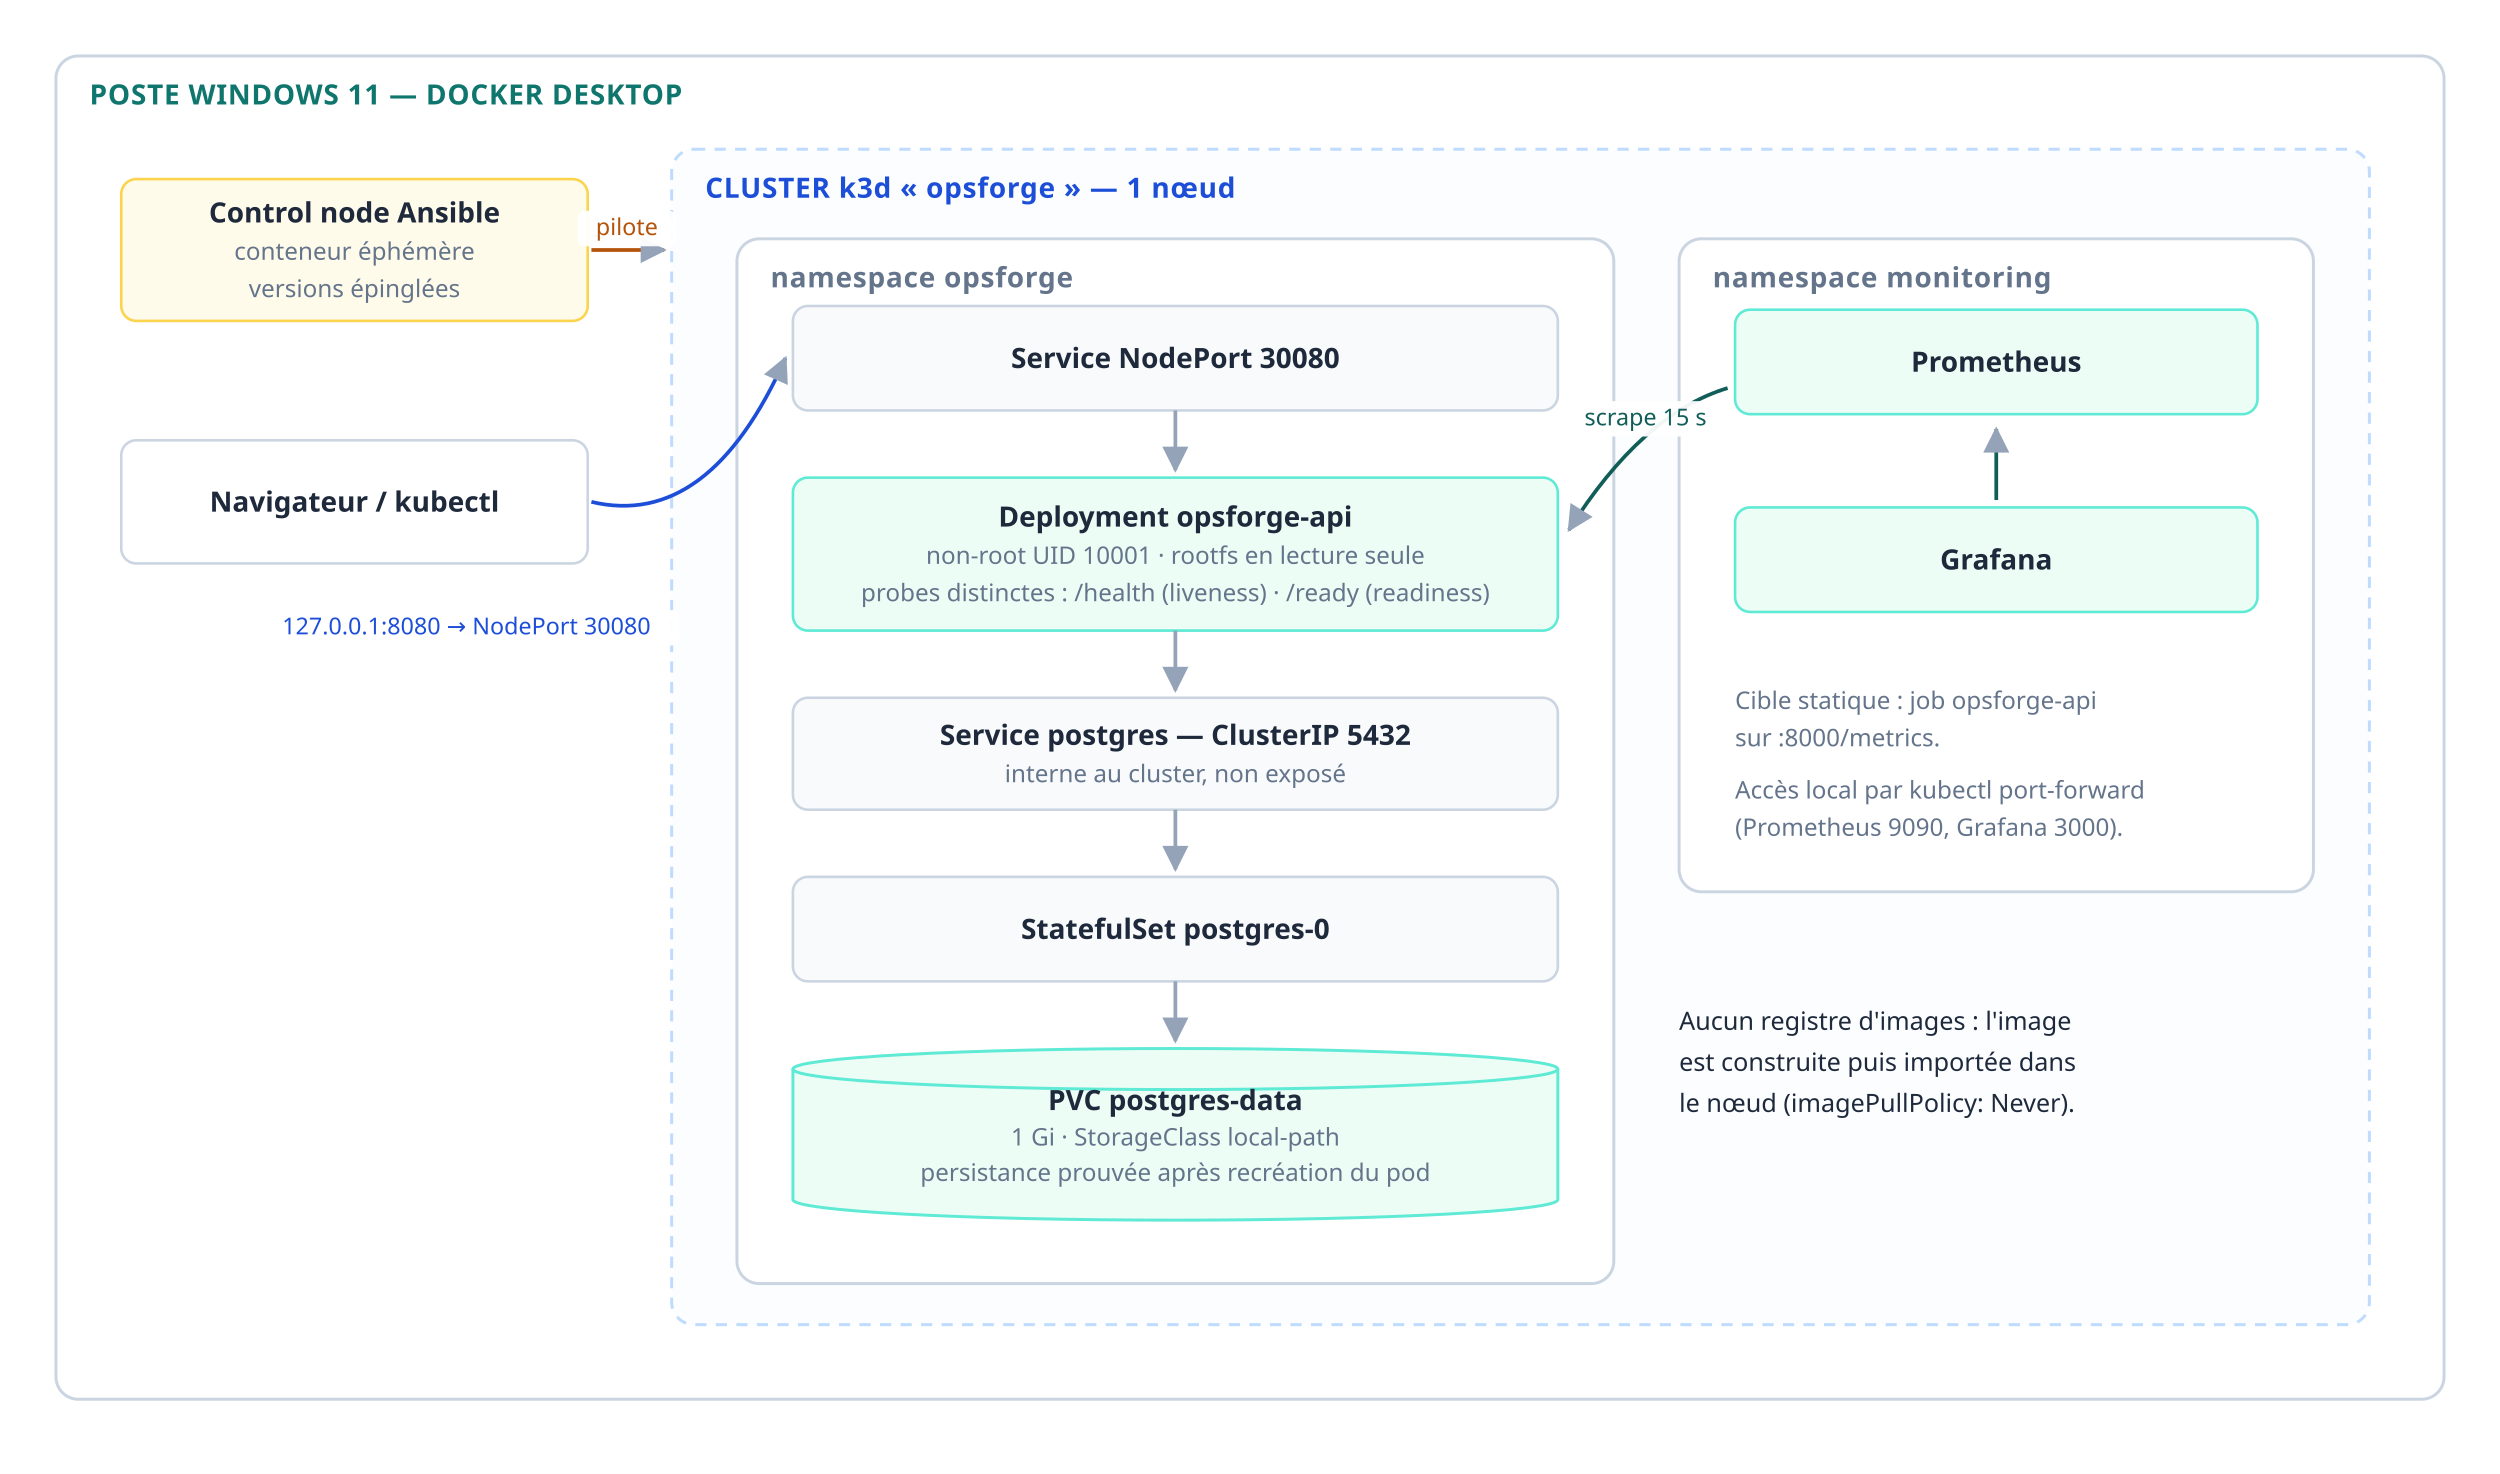
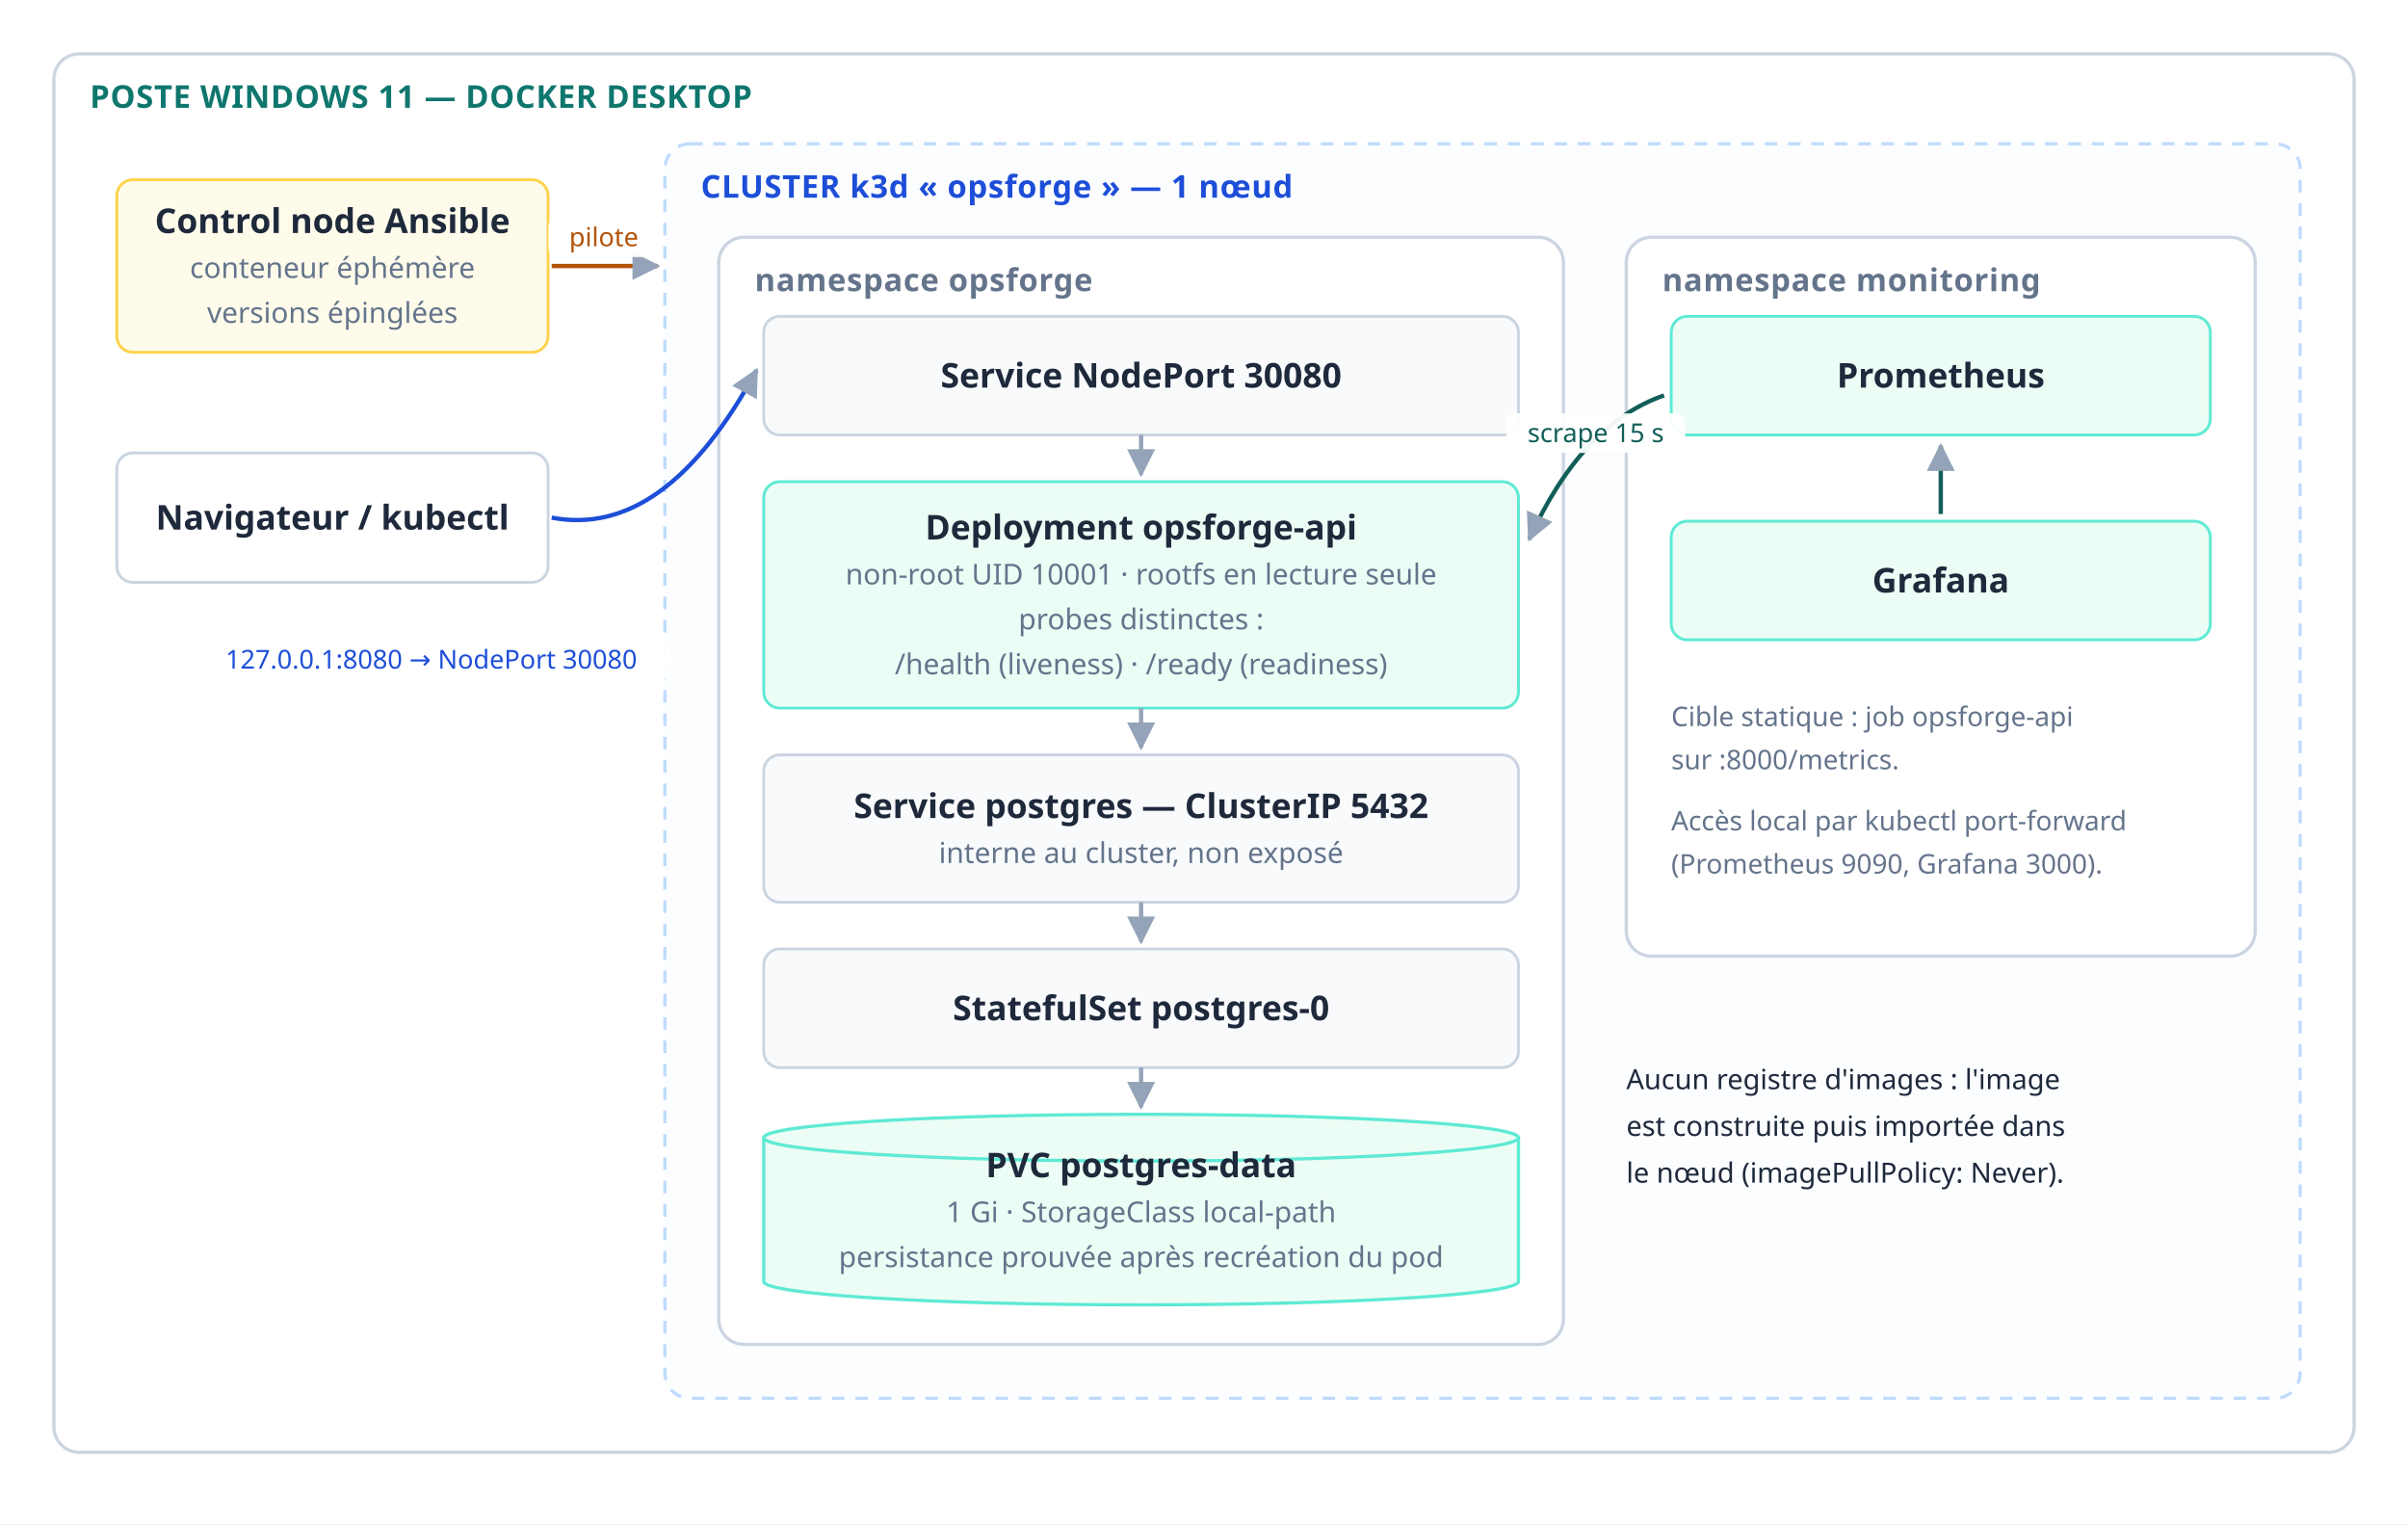
- <svg xmlns="http://www.w3.org/2000/svg" width="1340" height="790" viewBox="0 0 1340 790">
-   <rect width="1340" height="790" fill="#ffffff" />
+ <svg xmlns="http://www.w3.org/2000/svg" width="1340" height="848" viewBox="0 0 1340 848">
+   <rect width="1340" height="848" fill="#ffffff" />
  <defs>
-     <marker id="ah" viewBox="0 0 10 10" refX="9" refY="5" markerWidth="7" markerHeight="7" orient="auto-start-reverse">
+     <marker id="ah" viewBox="0 0 10 10" refX="9" refY="5" markerWidth="6.5" markerHeight="6.5" orient="auto-start-reverse">
      <path d="M 0 0 L 10 5 L 0 10 z" fill="#94a3b8" />
    </marker>
  </defs>
-   <rect x="30" y="30" width="1280" height="720" rx="12" fill="#ffffff" stroke="#cbd5e1" stroke-width="1.6" />
-   <text x="48" y="56" font-family="Segoe UI, Calibri, sans-serif" font-size="15" font-weight="700" fill="#0f766e" letter-spacing="0.4">POSTE WINDOWS 11 — DOCKER DESKTOP</text>
-   <rect x="65" y="96" width="250" height="76" rx="8" fill="#fffbeb" stroke="#fcd34d" stroke-width="1.4" />
-   <text x="190.0" y="119.25" font-family="Segoe UI, Calibri, sans-serif" font-size="15" font-weight="600" fill="#1e293b" text-anchor="middle">Control node Ansible</text>
-   <text x="190.0" y="139.25" font-family="Segoe UI, Calibri, sans-serif" font-size="13" font-weight="400" fill="#64748b" text-anchor="middle">conteneur éphémère</text>
-   <text x="190.0" y="159.25" font-family="Segoe UI, Calibri, sans-serif" font-size="13" font-weight="400" fill="#64748b" text-anchor="middle">versions épinglées</text>
-   <rect x="65" y="236" width="250" height="66" rx="8" fill="#ffffff" stroke="#cbd5e1" stroke-width="1.4" />
-   <text x="190.0" y="274.25" font-family="Segoe UI, Calibri, sans-serif" font-size="15" font-weight="600" fill="#1e293b" text-anchor="middle">Navigateur / kubectl</text>
-   <rect x="360" y="80" width="910" height="630" rx="12" fill="#fbfdff" stroke="#bfdbfe" stroke-width="1.6" stroke-dasharray="6 5" />
-   <text x="378" y="106" font-family="Segoe UI, Calibri, sans-serif" font-size="15" font-weight="700" fill="#1d4ed8" letter-spacing="0.4">CLUSTER k3d « opsforge » — 1 nœud</text>
-   <line x1="317" y1="134" x2="356" y2="134" stroke="#b45309" stroke-width="2" marker-end="url(#ah)" />
-   <rect x="309.5" y="113" width="53.0" height="19" rx="4" fill="#ffffff" opacity="0.94" />
-   <text x="336" y="126" font-family="Segoe UI, Calibri, sans-serif" font-size="12.5" fill="#b45309" text-anchor="middle">pilote</text>
-   <rect x="395" y="128" width="470" height="560" rx="12" fill="#ffffff" stroke="#cbd5e1" stroke-width="1.6" />
-   <text x="413" y="154" font-family="Segoe UI, Calibri, sans-serif" font-size="15" font-weight="700" fill="#64748b" letter-spacing="0.4">namespace  opsforge</text>
-   <rect x="425" y="164" width="410" height="56" rx="8" fill="#f8fafc" stroke="#cbd5e1" stroke-width="1.4" />
-   <text x="630.0" y="197.25" font-family="Segoe UI, Calibri, sans-serif" font-size="15" font-weight="600" fill="#1e293b" text-anchor="middle">Service NodePort 30080</text>
-   <rect x="425" y="256" width="410" height="82" rx="8" fill="#ecfdf5" stroke="#5eead4" stroke-width="1.4" />
-   <text x="630.0" y="282.25" font-family="Segoe UI, Calibri, sans-serif" font-size="15" font-weight="600" fill="#1e293b" text-anchor="middle">Deployment  opsforge-api</text>
-   <text x="630.0" y="302.25" font-family="Segoe UI, Calibri, sans-serif" font-size="13" font-weight="400" fill="#64748b" text-anchor="middle">non-root UID 10001 · rootfs en lecture seule</text>
-   <text x="630.0" y="322.25" font-family="Segoe UI, Calibri, sans-serif" font-size="13" font-weight="400" fill="#64748b" text-anchor="middle">probes distinctes : /health (liveness) · /ready (readiness)</text>
-   <rect x="425" y="374" width="410" height="60" rx="8" fill="#f8fafc" stroke="#cbd5e1" stroke-width="1.4" />
-   <text x="630.0" y="399.25" font-family="Segoe UI, Calibri, sans-serif" font-size="15" font-weight="600" fill="#1e293b" text-anchor="middle">Service postgres — ClusterIP 5432</text>
-   <text x="630.0" y="419.25" font-family="Segoe UI, Calibri, sans-serif" font-size="13" font-weight="400" fill="#64748b" text-anchor="middle">interne au cluster, non exposé</text>
-   <rect x="425" y="470" width="410" height="56" rx="8" fill="#f8fafc" stroke="#cbd5e1" stroke-width="1.4" />
-   <text x="630.0" y="503.25" font-family="Segoe UI, Calibri, sans-serif" font-size="15" font-weight="600" fill="#1e293b" text-anchor="middle">StatefulSet  postgres-0</text>
-   <path d="M 425 573 a 205.0 11 0 0 1 410 0 v 70 a 205.0 11 0 0 1 -410 0 z" fill="#ecfdf5" stroke="#5eead4" stroke-width="1.6" />
-   <path d="M 425 573 a 205.0 11 0 0 0 410 0" fill="none" stroke="#5eead4" stroke-width="1.6" />
-   <text x="630.0" y="595.0" font-family="Segoe UI, Calibri, sans-serif" font-size="15" font-weight="600" fill="#1e293b" text-anchor="middle">PVC postgres-data</text>
-   <text x="630.0" y="614.0" font-family="Segoe UI, Calibri, sans-serif" font-size="13" font-weight="400" fill="#64748b" text-anchor="middle">1 Gi · StorageClass local-path</text>
-   <text x="630.0" y="633.0" font-family="Segoe UI, Calibri, sans-serif" font-size="13" font-weight="400" fill="#64748b" text-anchor="middle">persistance prouvée après recréation du pod</text>
-   <line x1="630" y1="220" x2="630" y2="252" stroke="#94a3b8" stroke-width="2" marker-end="url(#ah)" />
-   <line x1="630" y1="338" x2="630" y2="370" stroke="#94a3b8" stroke-width="2" marker-end="url(#ah)" />
-   <line x1="630" y1="434" x2="630" y2="466" stroke="#94a3b8" stroke-width="2" marker-end="url(#ah)" />
-   <line x1="630" y1="526" x2="630" y2="558" stroke="#94a3b8" stroke-width="2" marker-end="url(#ah)" />
-   <path d="M 317 269 Q 380 284 421 192" fill="none" stroke="#1d4ed8" stroke-width="2" marker-end="url(#ah)" />
-   <rect x="135.75" y="327" width="228.5" height="19" rx="4" fill="#ffffff" opacity="0.94" />
-   <text x="250" y="340" font-family="Segoe UI, Calibri, sans-serif" font-size="12.5" fill="#1d4ed8" text-anchor="middle">127.0.0.1:8080  →  NodePort 30080</text>
-   <rect x="900" y="128" width="340" height="350" rx="12" fill="#ffffff" stroke="#cbd5e1" stroke-width="1.6" />
-   <text x="918" y="154" font-family="Segoe UI, Calibri, sans-serif" font-size="15" font-weight="700" fill="#64748b" letter-spacing="0.4">namespace  monitoring</text>
-   <rect x="930" y="166" width="280" height="56" rx="8" fill="#ecfdf5" stroke="#5eead4" stroke-width="1.4" />
-   <text x="1070.0" y="199.25" font-family="Segoe UI, Calibri, sans-serif" font-size="15" font-weight="600" fill="#1e293b" text-anchor="middle">Prometheus</text>
-   <rect x="930" y="272" width="280" height="56" rx="8" fill="#ecfdf5" stroke="#5eead4" stroke-width="1.4" />
-   <text x="1070.0" y="305.25" font-family="Segoe UI, Calibri, sans-serif" font-size="15" font-weight="600" fill="#1e293b" text-anchor="middle">Grafana</text>
-   <line x1="1070" y1="268" x2="1070" y2="230" stroke="#115e59" stroke-width="2" marker-end="url(#ah)" />
-   <path d="M 926 208 Q 880 222 841 284" fill="none" stroke="#115e59" stroke-width="2" marker-end="url(#ah)" />
-   <rect x="839.25" y="215" width="85.5" height="19" rx="4" fill="#ffffff" opacity="0.94" />
-   <text x="882" y="228" font-family="Segoe UI, Calibri, sans-serif" font-size="12.5" fill="#115e59" text-anchor="middle">scrape 15 s</text>
-   <text x="930" y="380" font-family="Segoe UI, Calibri, sans-serif" font-size="13" font-weight="400" fill="#64748b">Cible statique : job opsforge-api</text>
-   <text x="930" y="400" font-family="Segoe UI, Calibri, sans-serif" font-size="13" font-weight="400" fill="#64748b">sur :8000/metrics.</text>
-   <text x="930" y="428" font-family="Segoe UI, Calibri, sans-serif" font-size="13" font-weight="400" fill="#64748b">Accès local par kubectl port-forward</text>
-   <text x="930" y="448" font-family="Segoe UI, Calibri, sans-serif" font-size="13" font-weight="400" fill="#64748b">(Prometheus 9090, Grafana 3000).</text>
-   <text x="900" y="552" font-family="Segoe UI, Calibri, sans-serif" font-size="13.5" font-weight="400" fill="#1e293b">Aucun registre d'images : l'image</text>
-   <text x="900" y="574" font-family="Segoe UI, Calibri, sans-serif" font-size="13.5" font-weight="400" fill="#1e293b">est construite puis importée dans</text>
-   <text x="900" y="596" font-family="Segoe UI, Calibri, sans-serif" font-size="13.5" font-weight="400" fill="#1e293b">le nœud (imagePullPolicy: Never).</text>
+   <rect x="30" y="30" width="1280" height="778" rx="14" fill="#ffffff" stroke="#cbd5e1" stroke-width="1.8" />
+   <text x="50" y="60" font-family="Segoe UI, Calibri, sans-serif" font-size="17.5" font-weight="700" fill="#0f766e" letter-spacing="0.4">POSTE WINDOWS 11 — DOCKER DESKTOP</text>
+   <rect x="65" y="100" width="240" height="96" rx="9" fill="#fffbeb" stroke="#fcd34d" stroke-width="1.6" />
+   <text x="185.0" y="129.65" font-family="Segoe UI, Calibri, sans-serif" font-size="19" font-weight="600" fill="#1e293b" text-anchor="middle">Control node Ansible</text>
+   <text x="185.0" y="154.65" font-family="Segoe UI, Calibri, sans-serif" font-size="16" font-weight="400" fill="#64748b" text-anchor="middle">conteneur éphémère</text>
+   <text x="185.0" y="179.65" font-family="Segoe UI, Calibri, sans-serif" font-size="16" font-weight="400" fill="#64748b" text-anchor="middle">versions épinglées</text>
+   <rect x="65" y="252" width="240" height="72" rx="9" fill="#ffffff" stroke="#cbd5e1" stroke-width="1.6" />
+   <text x="185.0" y="294.65" font-family="Segoe UI, Calibri, sans-serif" font-size="19" font-weight="600" fill="#1e293b" text-anchor="middle">Navigateur / kubectl</text>
+   <rect x="370" y="80" width="910" height="698" rx="14" fill="#fbfdff" stroke="#bfdbfe" stroke-width="1.8" stroke-dasharray="7 6" />
+   <text x="390" y="110" font-family="Segoe UI, Calibri, sans-serif" font-size="17.5" font-weight="700" fill="#1d4ed8" letter-spacing="0.4">CLUSTER k3d « opsforge » — 1 nœud</text>
+   <line x1="307" y1="148" x2="366" y2="148" stroke="#b45309" stroke-width="2.4" marker-end="url(#ah)" />
+   <rect x="305.2" y="121" width="61.6" height="22" rx="5" fill="#ffffff" opacity="0.94" />
+   <text x="336" y="137" font-family="Segoe UI, Calibri, sans-serif" font-size="14.5" fill="#b45309" text-anchor="middle">pilote</text>
+   <rect x="400" y="132" width="470" height="616" rx="14" fill="#ffffff" stroke="#cbd5e1" stroke-width="1.8" />
+   <text x="420" y="162" font-family="Segoe UI, Calibri, sans-serif" font-size="17.5" font-weight="700" fill="#64748b" letter-spacing="0.4">namespace  opsforge</text>
+   <rect x="425" y="176" width="420" height="66" rx="9" fill="#f8fafc" stroke="#cbd5e1" stroke-width="1.6" />
+   <text x="635.0" y="215.65" font-family="Segoe UI, Calibri, sans-serif" font-size="19" font-weight="600" fill="#1e293b" text-anchor="middle">Service NodePort 30080</text>
+   <rect x="425" y="268" width="420" height="126" rx="9" fill="#ecfdf5" stroke="#5eead4" stroke-width="1.6" />
+   <text x="635.0" y="300.15" font-family="Segoe UI, Calibri, sans-serif" font-size="19" font-weight="600" fill="#1e293b" text-anchor="middle">Deployment  opsforge-api</text>
+   <text x="635.0" y="325.15" font-family="Segoe UI, Calibri, sans-serif" font-size="16" font-weight="400" fill="#64748b" text-anchor="middle">non-root UID 10001 · rootfs en lecture seule</text>
+   <text x="635.0" y="350.15" font-family="Segoe UI, Calibri, sans-serif" font-size="16" font-weight="400" fill="#64748b" text-anchor="middle">probes distinctes :</text>
+   <text x="635.0" y="375.15" font-family="Segoe UI, Calibri, sans-serif" font-size="16" font-weight="400" fill="#64748b" text-anchor="middle">/health (liveness) · /ready (readiness)</text>
+   <rect x="425" y="420" width="420" height="82" rx="9" fill="#f8fafc" stroke="#cbd5e1" stroke-width="1.6" />
+   <text x="635.0" y="455.15" font-family="Segoe UI, Calibri, sans-serif" font-size="19" font-weight="600" fill="#1e293b" text-anchor="middle">Service postgres — ClusterIP 5432</text>
+   <text x="635.0" y="480.15" font-family="Segoe UI, Calibri, sans-serif" font-size="16" font-weight="400" fill="#64748b" text-anchor="middle">interne au cluster, non exposé</text>
+   <rect x="425" y="528" width="420" height="66" rx="9" fill="#f8fafc" stroke="#cbd5e1" stroke-width="1.6" />
+   <text x="635.0" y="567.65" font-family="Segoe UI, Calibri, sans-serif" font-size="19" font-weight="600" fill="#1e293b" text-anchor="middle">StatefulSet  postgres-0</text>
+   <path d="M 425 633 a 210.0 13 0 0 1 420 0 v 80 a 210.0 13 0 0 1 -420 0 z" fill="#ecfdf5" stroke="#5eead4" stroke-width="1.8" />
+   <path d="M 425 633 a 210.0 13 0 0 0 420 0" fill="none" stroke="#5eead4" stroke-width="1.8" />
+   <text x="635.0" y="655.0" font-family="Segoe UI, Calibri, sans-serif" font-size="19" font-weight="600" fill="#1e293b" text-anchor="middle">PVC postgres-data</text>
+   <text x="635.0" y="680.0" font-family="Segoe UI, Calibri, sans-serif" font-size="16" font-weight="400" fill="#64748b" text-anchor="middle">1 Gi · StorageClass local-path</text>
+   <text x="635.0" y="705.0" font-family="Segoe UI, Calibri, sans-serif" font-size="16" font-weight="400" fill="#64748b" text-anchor="middle">persistance prouvée après recréation du pod</text>
+   <line x1="635" y1="242" x2="635" y2="264" stroke="#94a3b8" stroke-width="2.4" marker-end="url(#ah)" />
+   <line x1="635" y1="394" x2="635" y2="416" stroke="#94a3b8" stroke-width="2.4" marker-end="url(#ah)" />
+   <line x1="635" y1="502" x2="635" y2="524" stroke="#94a3b8" stroke-width="2.4" marker-end="url(#ah)" />
+   <line x1="635" y1="594" x2="635" y2="616" stroke="#94a3b8" stroke-width="2.4" marker-end="url(#ah)" />
+   <path d="M 307 288 Q 370 300 421 206" fill="none" stroke="#1d4ed8" stroke-width="2.4" marker-end="url(#ah)" />
+   <rect x="106.6" y="356" width="266.8" height="22" rx="5" fill="#ffffff" opacity="0.94" />
+   <text x="240" y="372" font-family="Segoe UI, Calibri, sans-serif" font-size="14.5" fill="#1d4ed8" text-anchor="middle">127.0.0.1:8080  →  NodePort 30080</text>
+   <rect x="905" y="132" width="350" height="400" rx="14" fill="#ffffff" stroke="#cbd5e1" stroke-width="1.8" />
+   <text x="925" y="162" font-family="Segoe UI, Calibri, sans-serif" font-size="17.5" font-weight="700" fill="#64748b" letter-spacing="0.4">namespace  monitoring</text>
+   <rect x="930" y="176" width="300" height="66" rx="9" fill="#ecfdf5" stroke="#5eead4" stroke-width="1.6" />
+   <text x="1080.0" y="215.65" font-family="Segoe UI, Calibri, sans-serif" font-size="19" font-weight="600" fill="#1e293b" text-anchor="middle">Prometheus</text>
+   <rect x="930" y="290" width="300" height="66" rx="9" fill="#ecfdf5" stroke="#5eead4" stroke-width="1.6" />
+   <text x="1080.0" y="329.65" font-family="Segoe UI, Calibri, sans-serif" font-size="19" font-weight="600" fill="#1e293b" text-anchor="middle">Grafana</text>
+   <line x1="1080" y1="286" x2="1080" y2="248" stroke="#115e59" stroke-width="2.4" marker-end="url(#ah)" />
+   <path d="M 926 220 Q 880 236 851 300" fill="none" stroke="#115e59" stroke-width="2.4" marker-end="url(#ah)" />
+   <rect x="838.2" y="230" width="99.6" height="22" rx="5" fill="#ffffff" opacity="0.94" />
+   <text x="888" y="246" font-family="Segoe UI, Calibri, sans-serif" font-size="14.5" fill="#115e59" text-anchor="middle">scrape 15 s</text>
+   <text x="930" y="404" font-family="Segoe UI, Calibri, sans-serif" font-size="15" font-weight="400" fill="#64748b">Cible statique : job opsforge-api</text>
+   <text x="930" y="428" font-family="Segoe UI, Calibri, sans-serif" font-size="15" font-weight="400" fill="#64748b">sur :8000/metrics.</text>
+   <text x="930" y="462" font-family="Segoe UI, Calibri, sans-serif" font-size="15" font-weight="400" fill="#64748b">Accès local par kubectl port-forward</text>
+   <text x="930" y="486" font-family="Segoe UI, Calibri, sans-serif" font-size="15" font-weight="400" fill="#64748b">(Prometheus 9090, Grafana 3000).</text>
+   <text x="905" y="606" font-family="Segoe UI, Calibri, sans-serif" font-size="15.5" font-weight="400" fill="#1e293b">Aucun registre d'images : l'image</text>
+   <text x="905" y="632" font-family="Segoe UI, Calibri, sans-serif" font-size="15.5" font-weight="400" fill="#1e293b">est construite puis importée dans</text>
+   <text x="905" y="658" font-family="Segoe UI, Calibri, sans-serif" font-size="15.5" font-weight="400" fill="#1e293b">le nœud (imagePullPolicy: Never).</text>
</svg>
